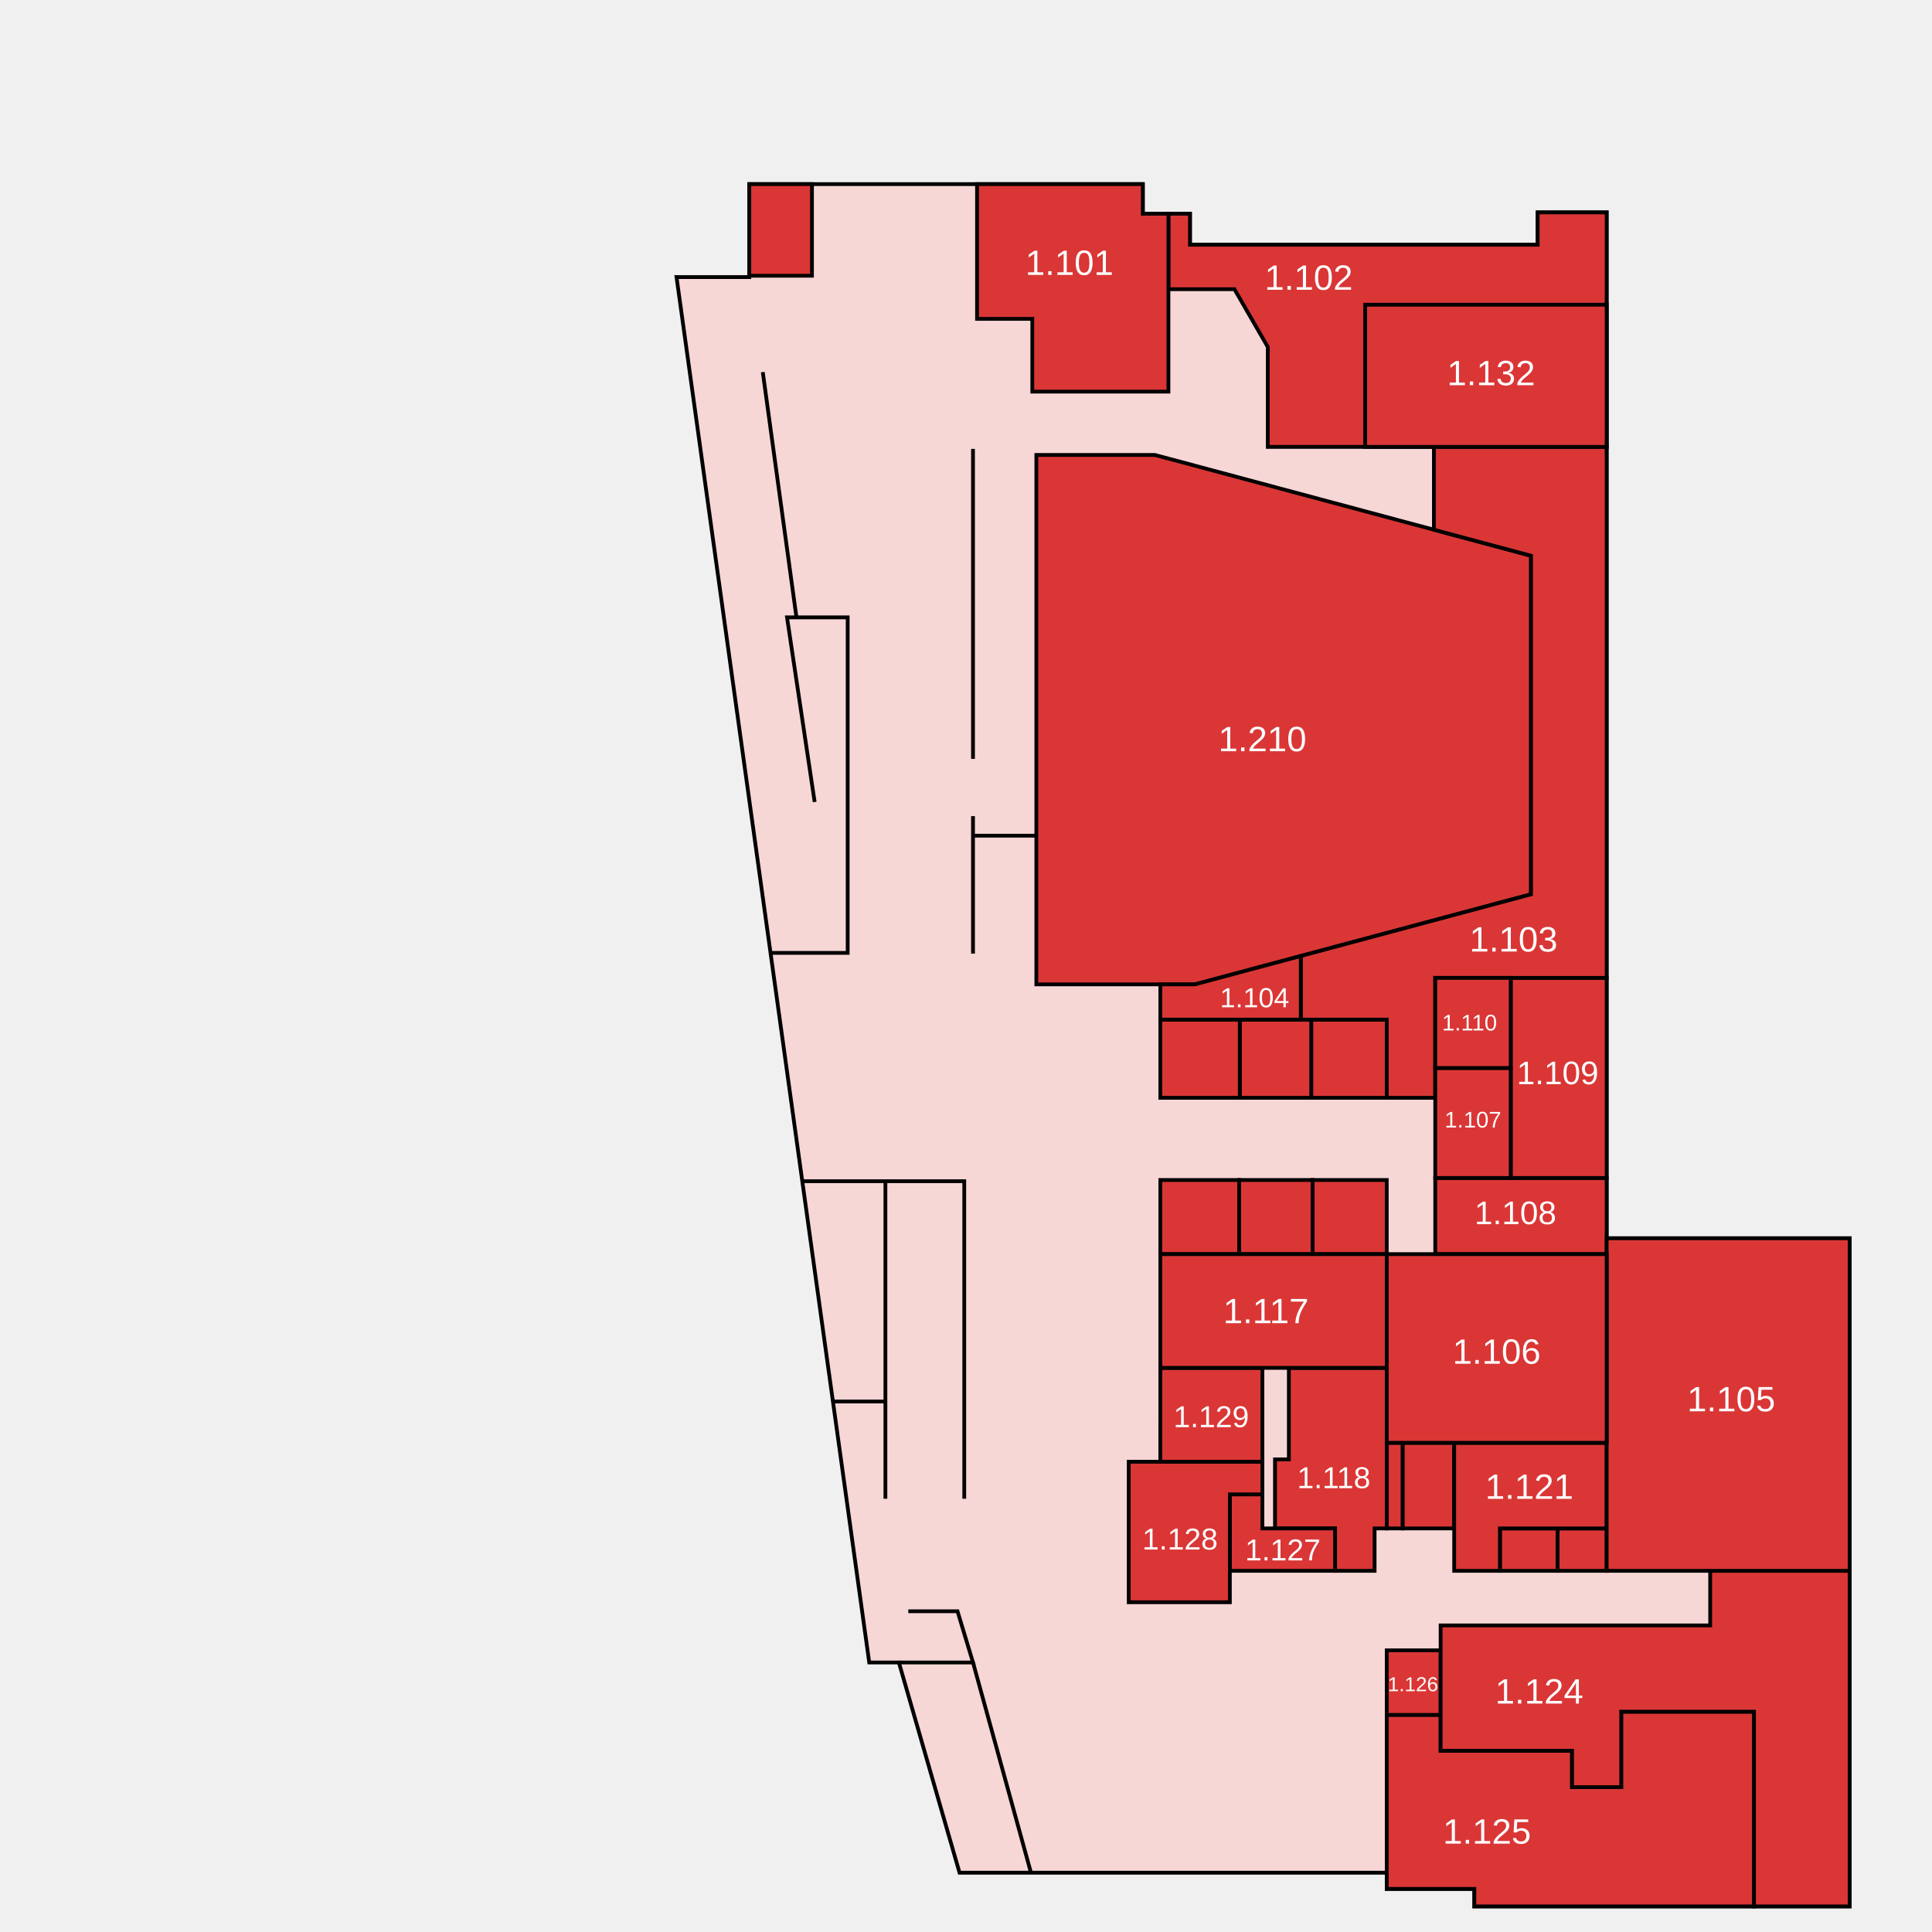
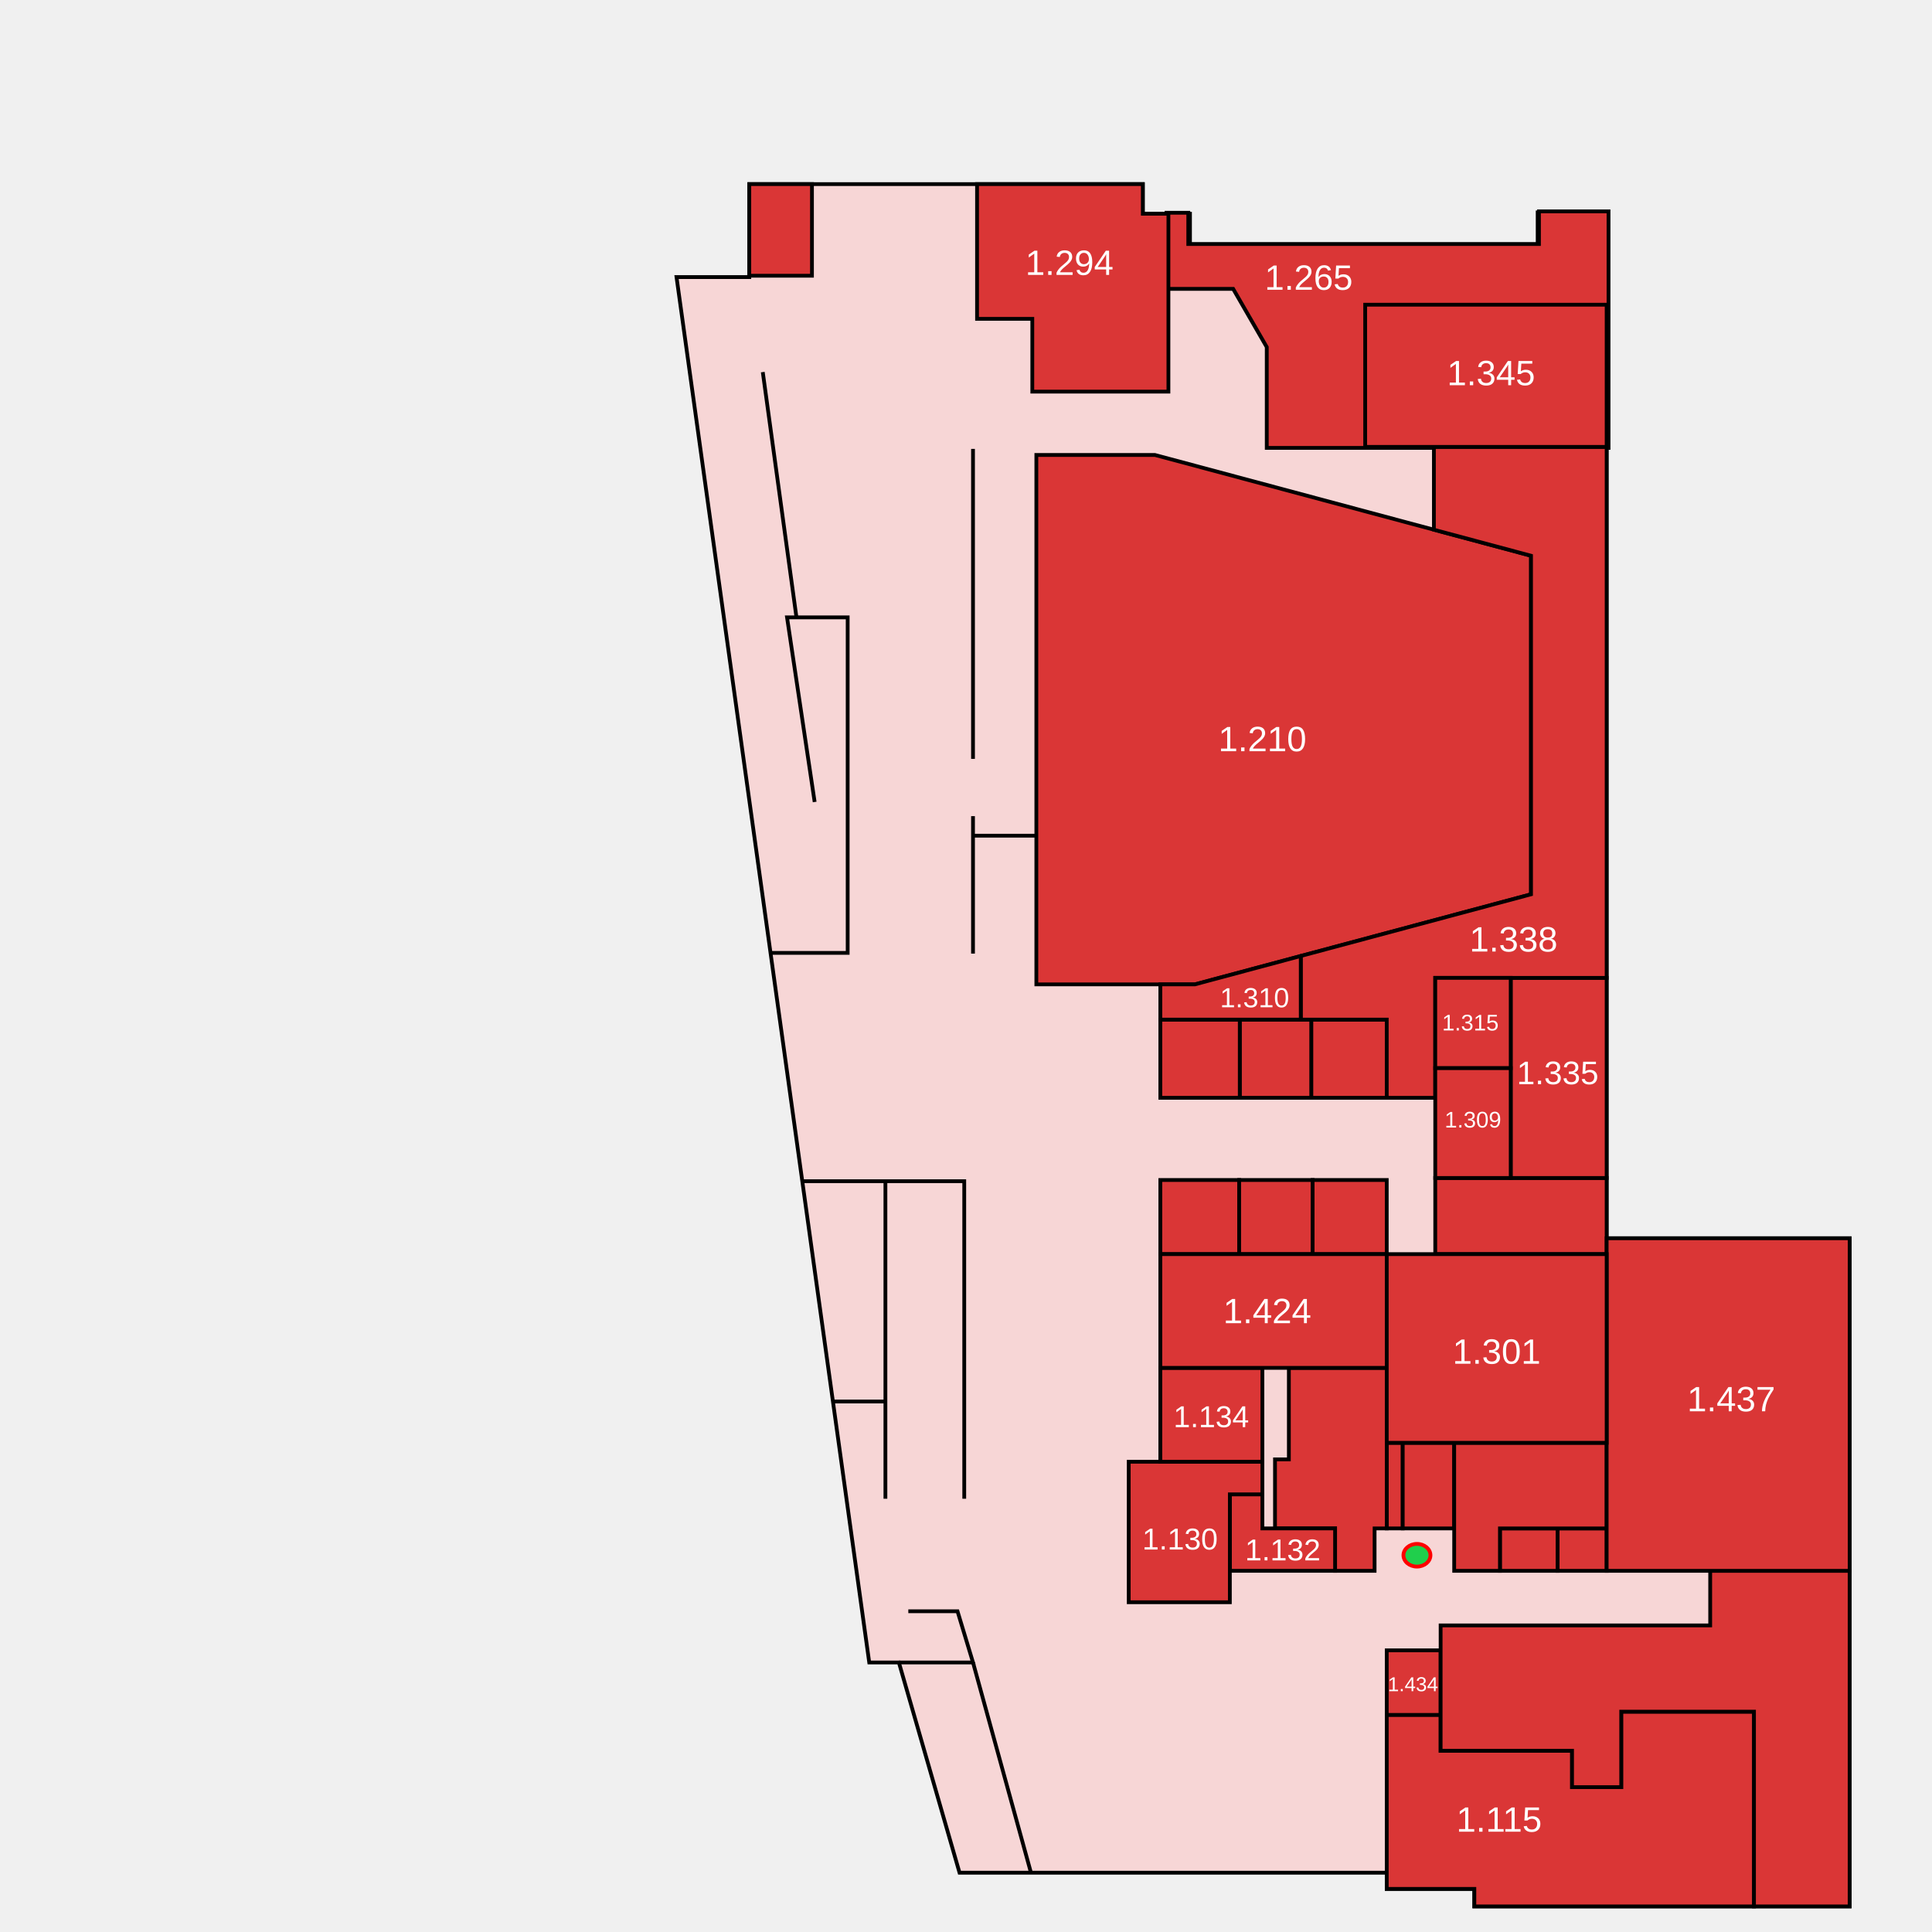
- <svg xmlns="http://www.w3.org/2000/svg" width="1024" height="1024" id="svg2" version="1.1">
+ <svg xmlns="http://www.w3.org/2000/svg" width="1024" height="1024" viewBox="0 0 1024 1024" id="svg2" version="1.1">
  <defs id="defs4" />
  <g id="g3906" style="display:inline">
    <path id="path3908" d="m 358.571,146.857 102.143,734.286 15.714,0 32.143,111.429 226.429,0 0,8.571 46.429,0 0,9.286 198.929,0 0,-354.124 -128.799,0 0,-543.733 -36.559,0 0,17.143 -184.286,0 0,-16.429 -25,0 0,-15.714 -208.571,0 0,49.286 z" style="fill:#f7d6d6;fill-opacity:1;stroke:#000000;stroke-width:2;stroke-miterlimit:4;stroke-opacity:1;stroke-dasharray:none" />
    <path id="path3920" d="m 515.714,505.429 0,-72.857" style="fill:#da3636;fill-opacity:1;stroke:#000000;stroke-width:2;stroke-miterlimit:4;stroke-opacity:1;stroke-dasharray:none" />
    <path id="path3922" d="m 515.714,442.929 33.571,0" style="fill:#da3636;fill-opacity:1;stroke:#000000;stroke-width:2;stroke-miterlimit:4;stroke-opacity:1;stroke-dasharray:none" />
    <path id="path3924" d="m 515.714,402.214 0,-164.286" style="fill:#da3636;fill-opacity:1;stroke:#000000;stroke-width:2;stroke-miterlimit:4;stroke-opacity:1;stroke-dasharray:none" />
    <rect y="540.429" x="694.985" height="41.429" width="40.015" id="rect3938" style="fill:#da3636;fill-opacity:1;stroke:#000000;stroke-width:2;stroke-miterlimit:4;stroke-opacity:1;stroke-dasharray:none" />
    <rect y="540.429" x="657.104" height="41.429" width="37.881" id="rect3940" style="fill:#da3636;fill-opacity:1;stroke:#000000;stroke-width:2;stroke-miterlimit:4;stroke-opacity:1;stroke-dasharray:none" />
    <rect y="540.429" x="615" height="41.429" width="42.104" id="rect3942" style="fill:#da3636;fill-opacity:1;stroke:#000000;stroke-width:2;stroke-miterlimit:4;stroke-opacity:1;stroke-dasharray:none" />
    <rect y="625.429" x="615" height="39.286" width="41.786" id="rect3944" style="fill:#da3636;fill-opacity:1;stroke:#000000;stroke-width:2;stroke-miterlimit:4;stroke-opacity:1;stroke-dasharray:none" />
    <rect y="625.429" x="656.786" height="39.286" width="38.929" id="rect3946" style="fill:#da3636;fill-opacity:1;stroke:#000000;stroke-width:2;stroke-miterlimit:4;stroke-opacity:1;stroke-dasharray:none" />
    <rect y="625.429" x="695.714" height="39.286" width="39.286" id="rect3948" style="fill:#da3636;fill-opacity:1;stroke:#000000;stroke-width:2;stroke-miterlimit:4;stroke-opacity:1;stroke-dasharray:none" />
    <rect y="764.714" x="735" height="45.379" width="8.472" id="rect3954" style="fill:#da3636;fill-opacity:1;stroke:#000000;stroke-width:2;stroke-miterlimit:4;stroke-opacity:1;stroke-dasharray:none" />
-     <rect y="764.714" x="743.472" height="45.379" width="27.274" id="rect3956" style="fill:#da3636;fill-opacity:1;stroke:#000000;stroke-width:2;stroke-miterlimit:4;stroke-opacity:1;stroke-dasharray:none" />
    <rect y="810.094" x="825.547" height="22.478" width="26.011" id="rect3960" style="fill:#da3636;fill-opacity:1;stroke:#000000;stroke-width:2;stroke-miterlimit:4;stroke-opacity:1;stroke-dasharray:none" />
    <rect y="810.094" x="795" height="22.478" width="30.547" id="rect3962" style="fill:#da3636;fill-opacity:1;stroke:#000000;stroke-width:2;stroke-miterlimit:4;stroke-opacity:1;stroke-dasharray:none" />
    <rect y="754.794" x="615" height="19.956" width="22.659" id="rect3976" style="fill:#da3636;fill-opacity:1;stroke:#000000;stroke-width:2;stroke-miterlimit:4;stroke-opacity:1;stroke-dasharray:none" />
    <path id="path3978" d="m 425.231,626.061 85.84,0 0,168.296" style="fill:none;stroke:#000000;stroke-width:2;stroke-miterlimit:4;stroke-opacity:1;stroke-dasharray:none;fill-opacity:1" />
    <path id="path3980" d="m 469.286,626.061 0,168.296" style="fill:#da3636;fill-opacity:1;stroke:#000000;stroke-width:2;stroke-miterlimit:4;stroke-opacity:1;stroke-dasharray:none" />
    <path id="path3982" d="m 441.473,742.823 27.812,0" style="fill:#da3636;fill-opacity:1;stroke:#000000;stroke-width:2;stroke-miterlimit:4;stroke-opacity:1;stroke-dasharray:none" />
    <path id="path3984" d="m 476.429,881.143 39.286,0 L 507.5,854 l -26.071,0" style="fill:none;stroke:#000000;stroke-width:2;stroke-miterlimit:4;stroke-opacity:1;stroke-dasharray:none;fill-opacity:1" />
    <path id="path3986" d="m 515.714,881.143 30.714,111.429" style="fill:#da3636;fill-opacity:1;stroke:#000000;stroke-width:2;stroke-miterlimit:4;stroke-opacity:1;stroke-dasharray:none" />
    <path id="path3988" d="m 408.397,505.046 40.888,0 0,-177.832 -32.143,0 14.643,97.857" style="fill:none;stroke:#000000;stroke-width:2;stroke-miterlimit:4;stroke-opacity:1;stroke-dasharray:none;fill-opacity:1" />
    <path id="path3990" d="m 422.143,327.214 -17.857,-130" style="fill:#da3636;fill-opacity:1;stroke:#000000;stroke-width:2;stroke-miterlimit:4;stroke-opacity:1;stroke-dasharray:none" />
-     <rect y="97.571" x="397.143" height="48.571" width="33.214" id="rect3992" style="fill:#da3636;stroke:#000000;stroke-width:2;stroke-miterlimit:4;stroke-opacity:1;stroke-dasharray:none;fill-opacity:1" />
    <path id="path3997" d="m 682.5,194 28.571,0 c 0,0 4.286,-21.071 -9.286,-36.071" style="fill:#da3636;fill-opacity:1;stroke:#000000;stroke-width:2;stroke-miterlimit:4;stroke-opacity:1;stroke-dasharray:none" />
    <path id="path3999" d="m 656.786,145.786 c 27.857,-16.071 44.643,-3.571 55.714,9.643" style="fill:#da3636;fill-opacity:1;stroke:#000000;stroke-width:2;stroke-miterlimit:4;stroke-opacity:1;stroke-dasharray:none" />
    <path id="path4001" d="m 547.143,169 0,-39.49" style="fill:#da3636;fill-opacity:1;stroke:#000000;stroke-width:2;stroke-miterlimit:4;stroke-opacity:1;stroke-dasharray:none" />
  </g>
  <g id="layer3" style="display:inline">
+     <rect y="764.714" x="743.472" height="45.379" width="27.274" id="rect3956" style="display:inline;fill:#da3636;fill-opacity:1;stroke:#000000;stroke-width:2;stroke-miterlimit:4;stroke-opacity:1;stroke-dasharray:none" />
+     <rect y="97.571" x="397.143" height="48.571" width="33.214" id="rect3992" style="display:inline;fill:#da3636;stroke:#000000;stroke-width:2;stroke-miterlimit:4;stroke-opacity:1;stroke-dasharray:none;fill-opacity:1" />
    <rect y="874.714" x="735" height="34.286" width="28.562" id="rect3968" style="display:inline;fill:#da3636;fill-opacity:1;stroke:#000000;stroke-width:2;stroke-miterlimit:4;stroke-dasharray:none;stroke-opacity:1" />
    <text xml:space="preserve" style="font-size:10.667px;writing-mode:lr-tb;direction:ltr;display:inline;fill:#ffffff;fill-opacity:1" x="735.564" y="896.361" id="text2-7-2-5">
-       <tspan id="tspan2-1-8-00" x="735.564" y="896.361" style="font-style:normal;font-variant:normal;font-weight:normal;font-stretch:normal;font-size:10.667px;font-family:Arial;-inkscape-font-specification:Arial;fill:#ffffff;fill-opacity:1">1.126</tspan>
+       <tspan id="tspan2-1-8-00" x="735.564" y="896.361" style="font-style:normal;font-variant:normal;font-weight:normal;font-stretch:normal;font-size:10.667px;font-family:Arial;-inkscape-font-specification:Arial;fill:#ffffff;fill-opacity:1">1.434</tspan>
    </text>
    <path id="path3966" d="m 859.281,907.219 v 40 h -26.062 V 927.938 H 763.562 V 909 H 735 v 92.156 h 28.562 17.875 v 9.281 h 77.844 70.375 V 907.219 Z" style="display:inline;fill:#da3636;fill-opacity:1;stroke:#000000;stroke-width:2;stroke-miterlimit:4;stroke-dasharray:none;stroke-opacity:1" />
-     <text xml:space="preserve" style="font-size:18.667px;writing-mode:lr-tb;direction:ltr;display:inline;fill:#ffffff;fill-opacity:1" x="764.782" y="977.168" id="text2-7-2-9">
-       <tspan id="tspan2-1-8-0" x="764.782" y="977.168" style="font-style:normal;font-variant:normal;font-weight:normal;font-stretch:normal;font-size:18.667px;font-family:Arial;-inkscape-font-specification:Arial;fill:#ffffff;fill-opacity:1">1.125</tspan>
+     <text xml:space="preserve" style="font-size:18.667px;writing-mode:lr-tb;direction:ltr;display:inline;fill:#ffffff;fill-opacity:1" x="771.891" y="970.843" id="text2-7-2-8">
+       <tspan id="tspan2-1-8-6" x="771.891" y="970.843" style="font-style:normal;font-variant:normal;font-weight:normal;font-stretch:normal;font-size:18.667px;font-family:Arial;-inkscape-font-specification:Arial;fill:#ffffff;fill-opacity:1">1.115</tspan>
    </text>
    <path id="path3964" d="M 906.438,832.562 V 861.5 H 859.281 763.562 v 66.438 h 69.656 v 19.281 h 26.062 V 927.938 907.219 h 70.375 v 103.219 h 50.688 V 868.656 832.562 Z" style="display:inline;fill:#da3636;fill-opacity:1;stroke:#000000;stroke-width:2;stroke-miterlimit:4;stroke-dasharray:none;stroke-opacity:1" />
-     <text xml:space="preserve" style="font-size:18.667px;writing-mode:lr-tb;direction:ltr;display:inline;fill:#ffffff;fill-opacity:1" x="792.467" y="902.917" id="text2-7-2">
-       <tspan id="tspan2-1-8" x="792.467" y="902.917" style="font-style:normal;font-variant:normal;font-weight:normal;font-stretch:normal;font-size:18.667px;font-family:Arial;-inkscape-font-specification:Arial;fill:#ffffff;fill-opacity:1">1.124</tspan>
-     </text>
    <path id="path3952" d="m 683.125,725 v 48.5 h -7.344 v 36.594 H 707.625 v 22.475 h 20.938 V 810.094 H 735 V 773.5 725 Z" style="display:inline;fill:#da3636;fill-opacity:1;stroke:#000000;stroke-width:2;stroke-miterlimit:4;stroke-dasharray:none;stroke-opacity:1" />
-     <text xml:space="preserve" style="font-size:16px;writing-mode:lr-tb;direction:ltr;display:inline;fill:#ffffff;fill-opacity:1" x="687.508" y="788.75" id="text2-7-5-1-1-1-3">
-       <tspan id="tspan2-1-7-8-1-5-9" x="687.508" y="788.75" style="font-style:normal;font-variant:normal;font-weight:normal;font-stretch:normal;font-size:16px;font-family:Arial;-inkscape-font-specification:Arial;fill:#ffffff;fill-opacity:1">1.118</tspan>
-     </text>
    <path id="path3970" d="m 651.844,792.031 v 18.062 22.469 H 707.625 v -22.469 h -38.531 v -18.062 z" style="display:inline;fill:#da3636;fill-opacity:1;stroke:#000000;stroke-width:2;stroke-miterlimit:4;stroke-dasharray:none;stroke-opacity:1" />
    <text xml:space="preserve" style="font-size:16px;writing-mode:lr-tb;direction:ltr;display:inline;fill:#ffffff;fill-opacity:1" x="659.885" y="827.029" id="text2-7-5-1-1-1">
-       <tspan id="tspan2-1-7-8-1-5" x="659.885" y="827.029" style="font-style:normal;font-variant:normal;font-weight:normal;font-stretch:normal;font-size:16px;font-family:Arial;-inkscape-font-specification:Arial;fill:#ffffff;fill-opacity:1">1.127</tspan>
+       <tspan id="tspan2-1-7-8-1-5" x="659.885" y="827.029" style="font-style:normal;font-variant:normal;font-weight:normal;font-stretch:normal;font-size:16px;font-family:Arial;-inkscape-font-specification:Arial;fill:#ffffff;fill-opacity:1">1.132</tspan>
    </text>
    <path id="path3972" d="m 598.25,774.75 v 74.469 h 53.594 v -57.188 h 17.25 V 774.75 h -17.25 z" style="display:inline;fill:#da3636;fill-opacity:1;stroke:#000000;stroke-width:2;stroke-miterlimit:4;stroke-dasharray:none;stroke-opacity:1" />
    <text xml:space="preserve" style="font-size:16px;writing-mode:lr-tb;direction:ltr;display:inline;fill:#ffffff;fill-opacity:1" x="605.419" y="821.268" id="text2-7-5-1-1-1-6">
-       <tspan id="tspan2-1-7-8-1-5-1" x="605.419" y="821.268" style="font-style:normal;font-variant:normal;font-weight:normal;font-stretch:normal;font-size:16px;font-family:Arial;-inkscape-font-specification:Arial;fill:#ffffff;fill-opacity:1">1.128</tspan>
+       <tspan id="tspan2-1-7-8-1-5-1" x="605.419" y="821.268" style="font-style:normal;font-variant:normal;font-weight:normal;font-stretch:normal;font-size:16px;font-family:Arial;-inkscape-font-specification:Arial;fill:#ffffff;fill-opacity:1">1.130</tspan>
    </text>
    <rect y="724.995" x="615" height="49.755" width="54.094" id="rect3974" style="display:inline;fill:#da3636;fill-opacity:1;stroke:#000000;stroke-width:2;stroke-miterlimit:4;stroke-dasharray:none;stroke-opacity:1" />
    <text xml:space="preserve" style="font-size:16px;writing-mode:lr-tb;direction:ltr;display:inline;fill:#ffffff;fill-opacity:1" x="621.967" y="756.417" id="text2-7-5-1-1">
-       <tspan id="tspan2-1-7-8-1" x="621.967" y="756.417" style="font-style:normal;font-variant:normal;font-weight:normal;font-stretch:normal;font-size:16px;font-family:Arial;-inkscape-font-specification:Arial;fill:#ffffff;fill-opacity:1">1.129</tspan>
+       <tspan id="tspan2-1-7-8-1" x="621.967" y="756.417" style="font-style:normal;font-variant:normal;font-weight:normal;font-stretch:normal;font-size:16px;font-family:Arial;-inkscape-font-specification:Arial;fill:#ffffff;fill-opacity:1">1.134</tspan>
    </text>
    <rect y="624.357" x="760.714" height="40.357" width="90.844" id="rect3932" style="display:inline;fill:#da3636;fill-opacity:1;stroke:#000000;stroke-width:2;stroke-miterlimit:4;stroke-dasharray:none;stroke-opacity:1" />
-     <text xml:space="preserve" style="font-size:17.333px;writing-mode:lr-tb;direction:ltr;display:inline;fill:#ffffff;fill-opacity:1" x="781.535" y="648.826" id="text2-7-5-8-2-48-1">
-       <tspan id="tspan2-1-7-1-4-0-0" x="781.535" y="648.826" style="font-style:normal;font-variant:normal;font-weight:normal;font-stretch:normal;font-size:17.333px;font-family:Arial;-inkscape-font-specification:Arial;fill:#ffffff;fill-opacity:1">1.108</tspan>
-     </text>
    <path id="path3958" d="m 770.75,764.719 v 45.375 22.475 H 795 v -22.475 h 56.562 v -45.375 z" style="display:inline;fill:#da3636;fill-opacity:1;stroke:#000000;stroke-width:2;stroke-miterlimit:4;stroke-dasharray:none;stroke-opacity:1" />
-     <text xml:space="preserve" style="font-size:18.667px;writing-mode:lr-tb;direction:ltr;display:inline;fill:#ffffff;fill-opacity:1" x="787.217" y="794.417" id="text2-7-5-1">
-       <tspan id="tspan2-1-7-8" x="787.217" y="794.417" style="font-style:normal;font-variant:normal;font-weight:normal;font-stretch:normal;font-size:18.667px;font-family:Arial;-inkscape-font-specification:Arial;fill:#ffffff;fill-opacity:1">1.121</tspan>
-     </text>
    <rect y="518.286" x="800.714" height="106.071" width="50.844" id="rect3934" style="display:inline;fill:#da3636;fill-opacity:1;stroke:#000000;stroke-width:2;stroke-miterlimit:4;stroke-dasharray:none;stroke-opacity:1" />
    <text xml:space="preserve" style="font-size:17.333px;writing-mode:lr-tb;direction:ltr;display:inline;fill:#ffffff;fill-opacity:1" x="803.928" y="574.653" id="text2-7-5-8-2-48">
-       <tspan id="tspan2-1-7-1-4-0" x="803.928" y="574.653" style="font-style:normal;font-variant:normal;font-weight:normal;font-stretch:normal;font-size:17.333px;font-family:Arial;-inkscape-font-specification:Arial;fill:#ffffff;fill-opacity:1">1.109</tspan>
+       <tspan id="tspan2-1-7-1-4-0" x="803.928" y="574.653" style="font-style:normal;font-variant:normal;font-weight:normal;font-stretch:normal;font-size:17.333px;font-family:Arial;-inkscape-font-specification:Arial;fill:#ffffff;fill-opacity:1">1.335</tspan>
    </text>
-     <path id="path3912" d="m 619.286,153.286 h 35 l 17.668,30.602 v 52.969 H 851.559 V 112.571 H 815 v 17.143 H 630.714 v -16.429 h -11.429 z" style="display:inline;fill:#da3636;fill-opacity:1;stroke:#000000;stroke-width:2;stroke-miterlimit:4;stroke-dasharray:none;stroke-opacity:1" />
+     <path id="path3912" d="m 618.294,153.103 h 35.299 l 17.819,30.864 v 53.421 H 852.55 V 112.041 h -36.871 v 17.289 H 629.82 v -16.569 h -11.526 z" style="display:inline;fill:#da3636;fill-opacity:1;stroke:#000000;stroke-width:2.017;stroke-miterlimit:4;stroke-dasharray:none;stroke-opacity:1" />
    <text xml:space="preserve" style="font-size:18.667px;writing-mode:lr-tb;direction:ltr;display:inline;fill:#ffffff;fill-opacity:1" x="670.298" y="153.586" id="text2-7-5-8-1">
-       <tspan id="tspan2-1-7-1-5" x="670.298" y="153.586" style="font-style:normal;font-variant:normal;font-weight:normal;font-stretch:normal;font-size:18.667px;font-family:Arial;-inkscape-font-specification:Arial;fill:#ffffff;fill-opacity:1">1.102</tspan>
+       <tspan id="tspan2-1-7-1-5" x="670.298" y="153.586" style="font-style:normal;font-variant:normal;font-weight:normal;font-stretch:normal;font-size:18.667px;font-family:Arial;-inkscape-font-specification:Arial;fill:#ffffff;fill-opacity:1">1.265</tspan>
    </text>
    <path id="path1" d="m 549.286,241.143 h 62.857 l 199.329,53.41 V 474 l -178.126,47.729 h -84.06 z" style="display:inline;fill:#da3636;fill-opacity:1;stroke:#000000;stroke-width:2;stroke-miterlimit:4;stroke-dasharray:none;stroke-opacity:1" />
    <text xml:space="preserve" style="font-size:18.667px;writing-mode:lr-tb;direction:ltr;display:inline;fill:#ffffff;fill-opacity:1" x="645.733" y="398.161" id="text2-7-5-8">
      <tspan id="tspan2-1-7-1" x="645.733" y="398.161" style="font-style:normal;font-variant:normal;font-weight:normal;font-stretch:normal;font-size:18.667px;font-family:Arial;-inkscape-font-specification:Arial;fill:#ffffff;fill-opacity:1">1.210</tspan>
    </text>
    <path id="path2" d="m 760,236.857 v 43.904 l 51.472,13.792 V 474 l -122.037,32.7 v 33.729 H 735 v 41.429 h 25.714 V 518.286 H 851.559 V 236.857 Z" style="display:inline;fill:#da3636;fill-opacity:1;stroke:#000000;stroke-width:2;stroke-miterlimit:4;stroke-dasharray:none;stroke-opacity:1" />
    <text xml:space="preserve" style="font-size:18.667px;writing-mode:lr-tb;direction:ltr;display:inline;fill:#ffffff;fill-opacity:1" x="778.848" y="504.322" id="text2-7-5-8-2">
-       <tspan id="tspan2-1-7-1-4" x="778.848" y="504.322" style="font-style:normal;font-variant:normal;font-weight:normal;font-stretch:normal;font-size:18.667px;font-family:Arial;-inkscape-font-specification:Arial;fill:#ffffff;fill-opacity:1">1.103</tspan>
+       <tspan id="tspan2-1-7-1-4" x="778.848" y="504.322" style="font-style:normal;font-variant:normal;font-weight:normal;font-stretch:normal;font-size:18.667px;font-family:Arial;-inkscape-font-specification:Arial;fill:#ffffff;fill-opacity:1">1.338</tspan>
    </text>
    <rect y="664.714" x="615" height="60.281" width="120" id="rect2" style="display:inline;fill:#da3636;fill-opacity:1;stroke:#000000;stroke-width:2;stroke-miterlimit:4;stroke-dasharray:none;stroke-opacity:1" />
    <text xml:space="preserve" style="font-size:18.667px;writing-mode:lr-tb;direction:ltr;fill:#ffffff;fill-opacity:1" x="648.311" y="701.317" id="text2">
-       <tspan id="tspan2" x="648.311" y="701.317" style="font-style:normal;font-variant:normal;font-weight:normal;font-stretch:normal;font-size:18.667px;font-family:Arial;-inkscape-font-specification:Arial;fill:#ffffff;fill-opacity:1">1.117</tspan>
+       <tspan id="tspan2" x="648.311" y="701.317" style="font-style:normal;font-variant:normal;font-weight:normal;font-stretch:normal;font-size:18.667px;font-family:Arial;-inkscape-font-specification:Arial;fill:#ffffff;fill-opacity:1">1.424</tspan>
    </text>
    <rect y="656.304" x="851.559" height="176.267" width="128.799" id="rect3" style="display:inline;fill:#da3636;fill-opacity:1;stroke:#000000;stroke-width:2;stroke-miterlimit:4;stroke-dasharray:none;stroke-opacity:1" />
    <text xml:space="preserve" style="font-size:18.667px;writing-mode:lr-tb;direction:ltr;fill:#ffffff;fill-opacity:1" x="894.222" y="748.013" id="text2-7">
-       <tspan id="tspan2-1" x="894.222" y="748.013" style="font-style:normal;font-variant:normal;font-weight:normal;font-stretch:normal;font-size:18.667px;font-family:Arial;-inkscape-font-specification:Arial;fill:#ffffff;fill-opacity:1">1.105</tspan>
+       <tspan id="tspan2-1" x="894.222" y="748.013" style="font-style:normal;font-variant:normal;font-weight:normal;font-stretch:normal;font-size:18.667px;font-family:Arial;-inkscape-font-specification:Arial;fill:#ffffff;fill-opacity:1">1.437</tspan>
    </text>
    <rect y="664.714" x="735" height="100" width="116.558" id="rect3928" style="display:inline;fill:#da3636;fill-opacity:1;stroke:#000000;stroke-width:2;stroke-miterlimit:4;stroke-dasharray:none;stroke-opacity:1" />
    <text xml:space="preserve" style="font-size:18.667px;writing-mode:lr-tb;direction:ltr;display:inline;fill:#ffffff;fill-opacity:1" x="769.89" y="722.804" id="text2-7-5">
-       <tspan id="tspan2-1-7" x="769.89" y="722.804" style="font-style:normal;font-variant:normal;font-weight:normal;font-stretch:normal;font-size:18.667px;font-family:Arial;-inkscape-font-specification:Arial;fill:#ffffff;fill-opacity:1">1.106</tspan>
+       <tspan id="tspan2-1-7" x="769.89" y="722.804" style="font-style:normal;font-variant:normal;font-weight:normal;font-stretch:normal;font-size:18.667px;font-family:Arial;-inkscape-font-specification:Arial;fill:#ffffff;fill-opacity:1">1.301</tspan>
    </text>
    <rect y="161.5" x="723.571" height="75.357" width="127.987" id="rect3994" style="display:inline;fill:#da3636;fill-opacity:1;stroke:#000000;stroke-width:2;stroke-miterlimit:4;stroke-dasharray:none;stroke-opacity:1" />
    <text xml:space="preserve" style="font-size:18.667px;writing-mode:lr-tb;direction:ltr;display:inline;fill:#ffffff;fill-opacity:1" x="766.952" y="204.177" id="text2-7-5-8-6">
-       <tspan id="tspan2-1-7-1-9" x="766.952" y="204.177" style="font-style:normal;font-variant:normal;font-weight:normal;font-stretch:normal;font-size:18.667px;font-family:Arial;-inkscape-font-specification:Arial;fill:#ffffff;fill-opacity:1">1.132</tspan>
+       <tspan id="tspan2-1-7-1-9" x="766.952" y="204.177" style="font-style:normal;font-variant:normal;font-weight:normal;font-stretch:normal;font-size:18.667px;font-family:Arial;-inkscape-font-specification:Arial;fill:#ffffff;fill-opacity:1">1.345</tspan>
    </text>
    <path id="path3910" d="M 517.857,97.571 V 169 h 29.286 v 38.571 h 72.143 V 113.286 H 605.714 V 97.571 Z" style="display:inline;fill:#da3636;fill-opacity:1;stroke:#000000;stroke-width:2;stroke-miterlimit:4;stroke-dasharray:none;stroke-opacity:1" />
    <text xml:space="preserve" style="font-size:18.667px;writing-mode:lr-tb;direction:ltr;display:inline;fill:#ffffff;fill-opacity:1" x="543.475" y="145.71" id="text2-7-5-8-1-9">
-       <tspan id="tspan2-1-7-1-5-5" x="543.475" y="145.71" style="font-style:normal;font-variant:normal;font-weight:normal;font-stretch:normal;font-size:18.667px;font-family:Arial;-inkscape-font-specification:Arial;fill:#ffffff;fill-opacity:1">1.101</tspan>
+       <tspan id="tspan2-1-7-1-5-5" x="543.475" y="145.71" style="font-style:normal;font-variant:normal;font-weight:normal;font-stretch:normal;font-size:18.667px;font-family:Arial;-inkscape-font-specification:Arial;fill:#ffffff;fill-opacity:1">1.294</tspan>
    </text>
    <path id="path3918" d="M 689.435,540.429 H 615 v -18.7 h 18.346 l 56.089,-15.029 z" style="display:inline;fill:#da3636;fill-opacity:1;stroke:#000000;stroke-width:2;stroke-miterlimit:4;stroke-dasharray:none;stroke-opacity:1" />
    <text xml:space="preserve" style="font-size:14.667px;writing-mode:lr-tb;direction:ltr;display:inline;fill:#ffffff;fill-opacity:1" x="646.617" y="533.883" id="text2-7-5-8-2-4">
-       <tspan id="tspan2-1-7-1-4-3" x="646.617" y="533.883" style="font-style:normal;font-variant:normal;font-weight:normal;font-stretch:normal;font-size:14.667px;font-family:Arial;-inkscape-font-specification:Arial;fill:#ffffff;fill-opacity:1">1.104</tspan>
+       <tspan id="tspan2-1-7-1-4-3" x="646.617" y="533.883" style="font-style:normal;font-variant:normal;font-weight:normal;font-stretch:normal;font-size:14.667px;font-family:Arial;-inkscape-font-specification:Arial;fill:#ffffff;fill-opacity:1">1.310</tspan>
    </text>
    <rect y="518.286" x="760.714" height="47.857" width="40" id="rect3936" style="display:inline;fill:#da3636;fill-opacity:1;stroke:#000000;stroke-width:2;stroke-miterlimit:4;stroke-dasharray:none;stroke-opacity:1" />
    <text xml:space="preserve" style="font-size:12px;writing-mode:lr-tb;direction:ltr;display:inline;fill:#ffffff;fill-opacity:1" x="764.313" y="546.159" id="text2-7-5-8-2-4-9">
-       <tspan id="tspan2-1-7-1-4-3-5" x="764.313" y="546.159" style="font-style:normal;font-variant:normal;font-weight:normal;font-stretch:normal;font-size:12px;font-family:Arial;-inkscape-font-specification:Arial;fill:#ffffff;fill-opacity:1">1.110</tspan>
+       <tspan id="tspan2-1-7-1-4-3-5" x="764.313" y="546.159" style="font-style:normal;font-variant:normal;font-weight:normal;font-stretch:normal;font-size:12px;font-family:Arial;-inkscape-font-specification:Arial;fill:#ffffff;fill-opacity:1">1.315</tspan>
    </text>
    <rect y="566.143" x="760.714" height="58.214" width="40" id="rect3930" style="display:inline;fill:#da3636;fill-opacity:1;stroke:#000000;stroke-width:2;stroke-miterlimit:4;stroke-dasharray:none;stroke-opacity:1" />
    <text xml:space="preserve" style="font-size:12px;writing-mode:lr-tb;direction:ltr;display:inline;fill:#ffffff;fill-opacity:1" x="765.673" y="597.597" id="text2-7-5-8-2-4-9-9">
-       <tspan id="tspan2-1-7-1-4-3-5-1" x="765.673" y="597.597" style="font-style:normal;font-variant:normal;font-weight:normal;font-stretch:normal;font-size:12px;font-family:Arial;-inkscape-font-specification:Arial;fill:#ffffff;fill-opacity:1">1.107</tspan>
+       <tspan id="tspan2-1-7-1-4-3-5-1" x="765.673" y="597.597" style="font-style:normal;font-variant:normal;font-weight:normal;font-stretch:normal;font-size:12px;font-family:Arial;-inkscape-font-specification:Arial;fill:#ffffff;fill-opacity:1">1.309</tspan>
    </text>
+     <ellipse style="opacity:1;fill:#20cf4c;fill-opacity:1;fill-rule:evenodd;stroke:#ff0000;stroke-width:2;stroke-opacity:1" id="path3" cx="751.014" cy="824.311" rx="7.158" ry="6.013" />
  </g>
  <g id="layer4" style="display:inline" />
  <g id="layer5" />
</svg>
